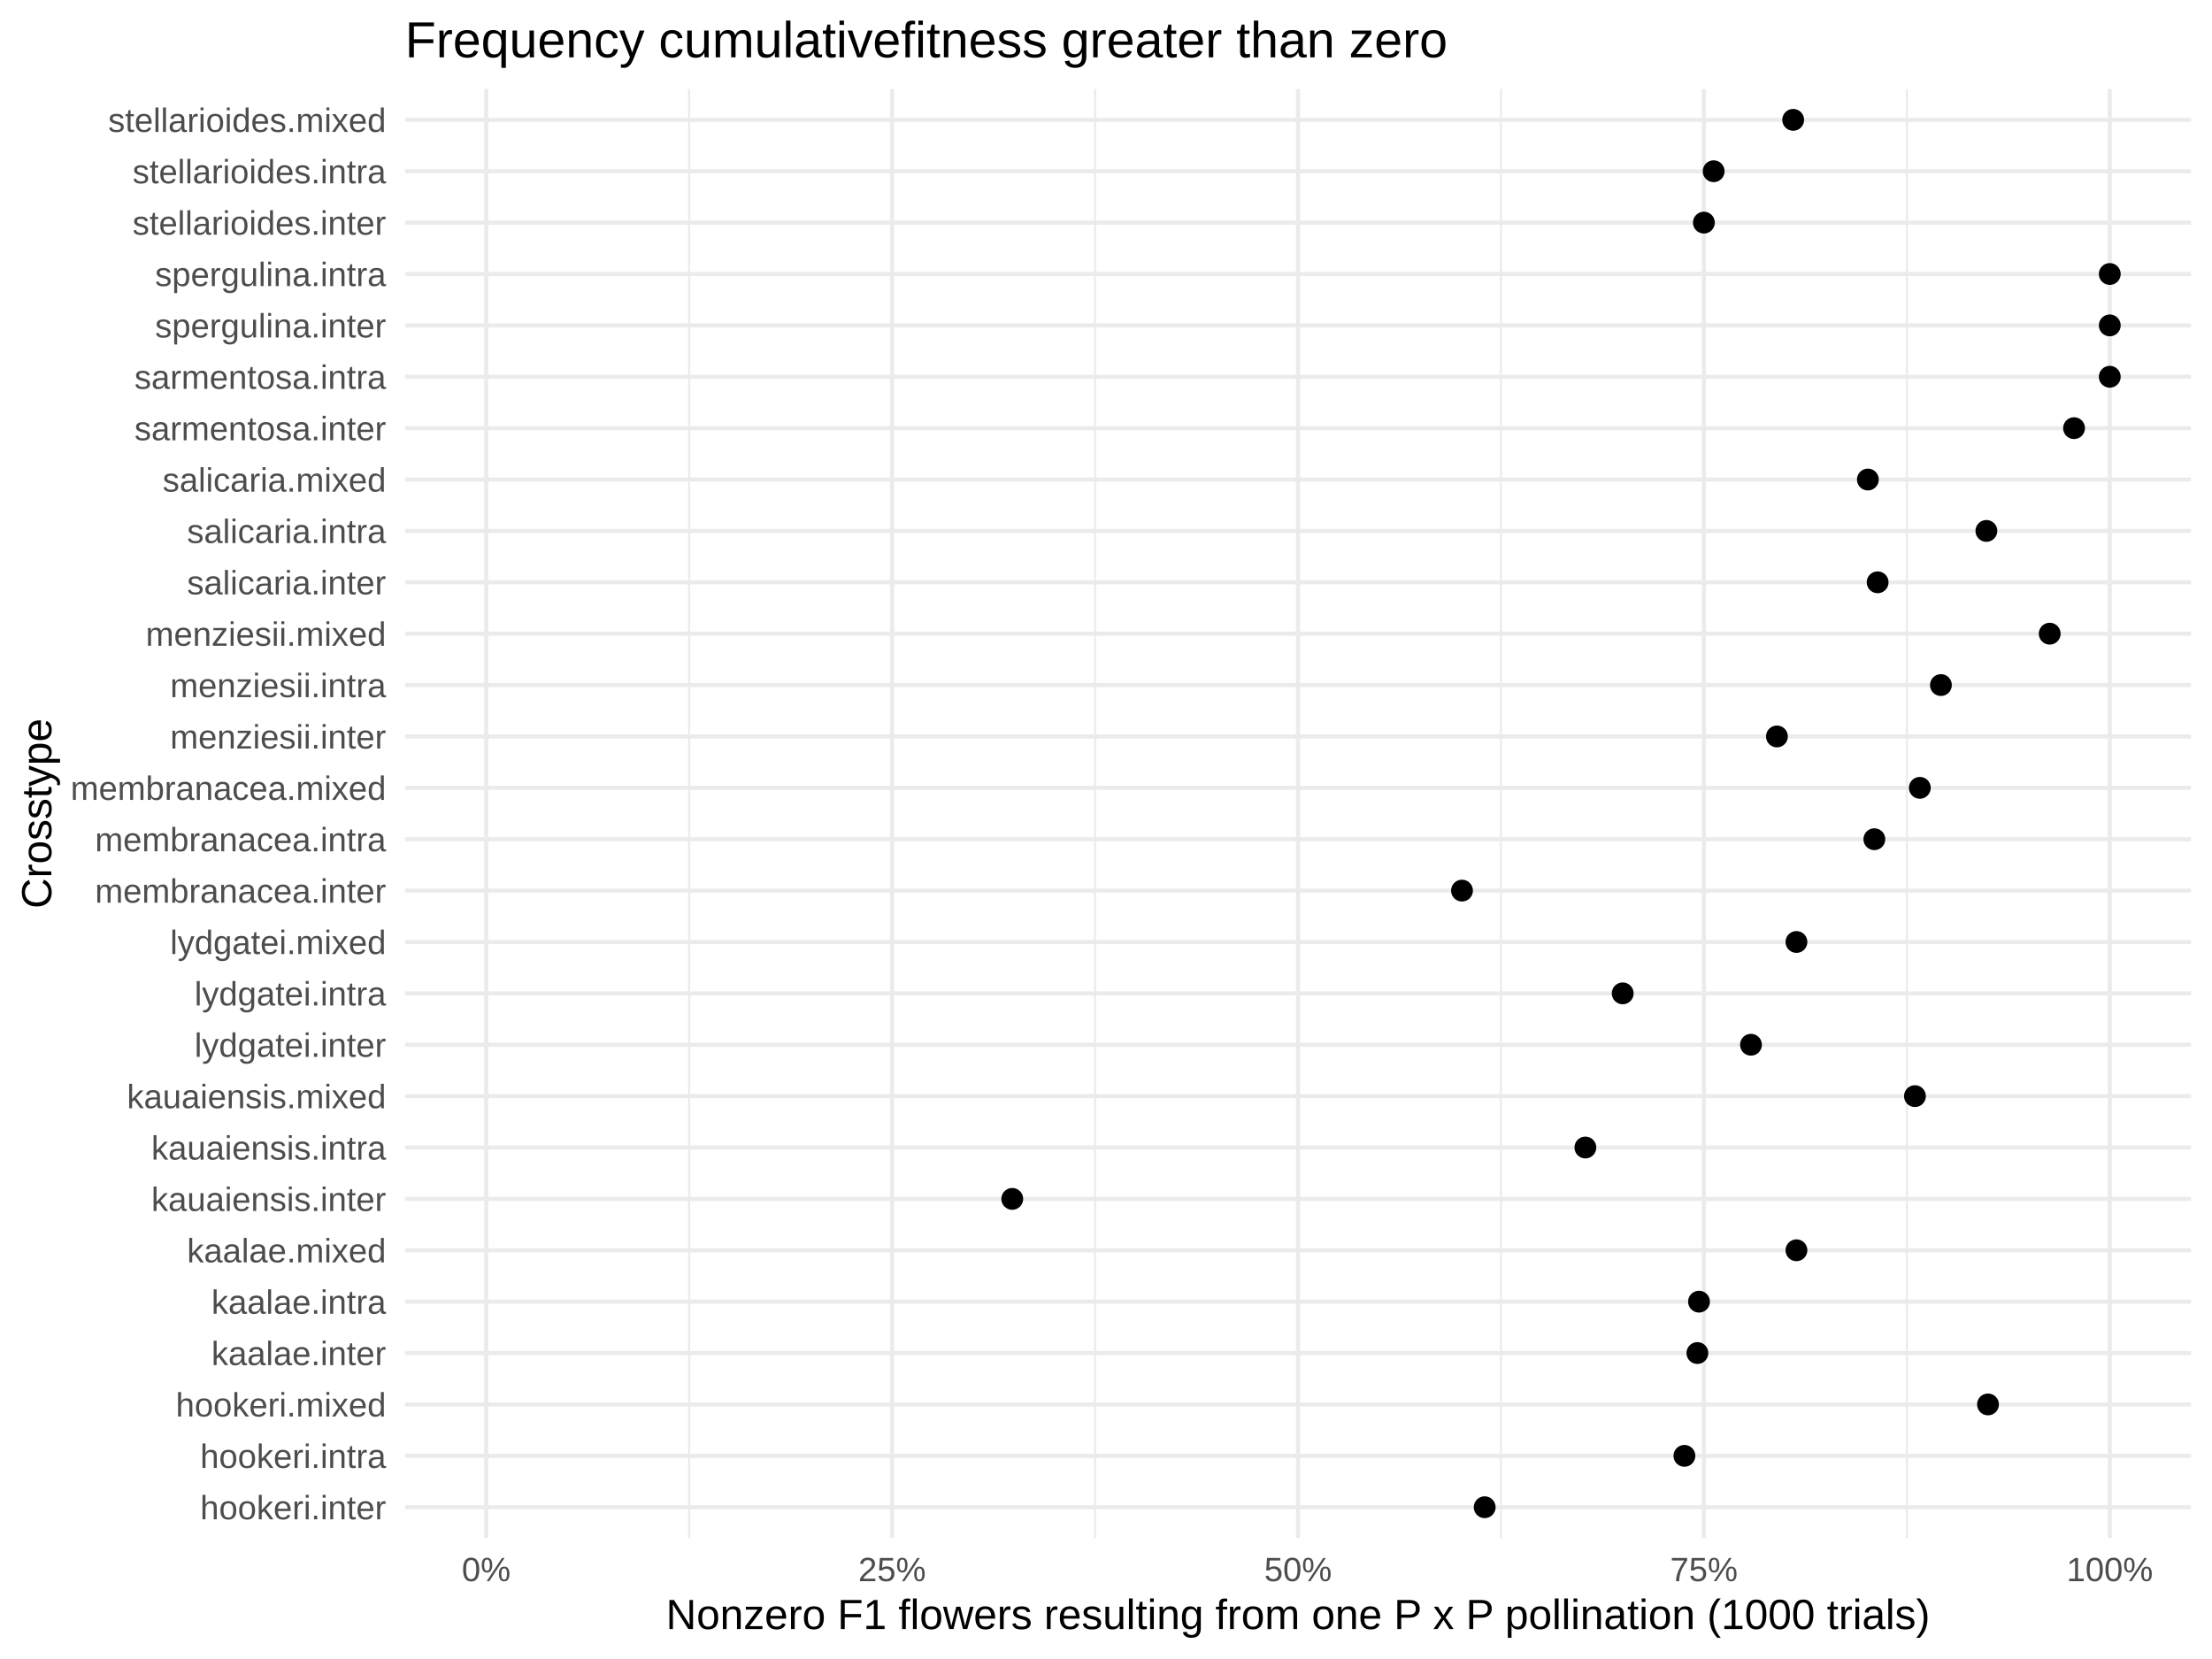
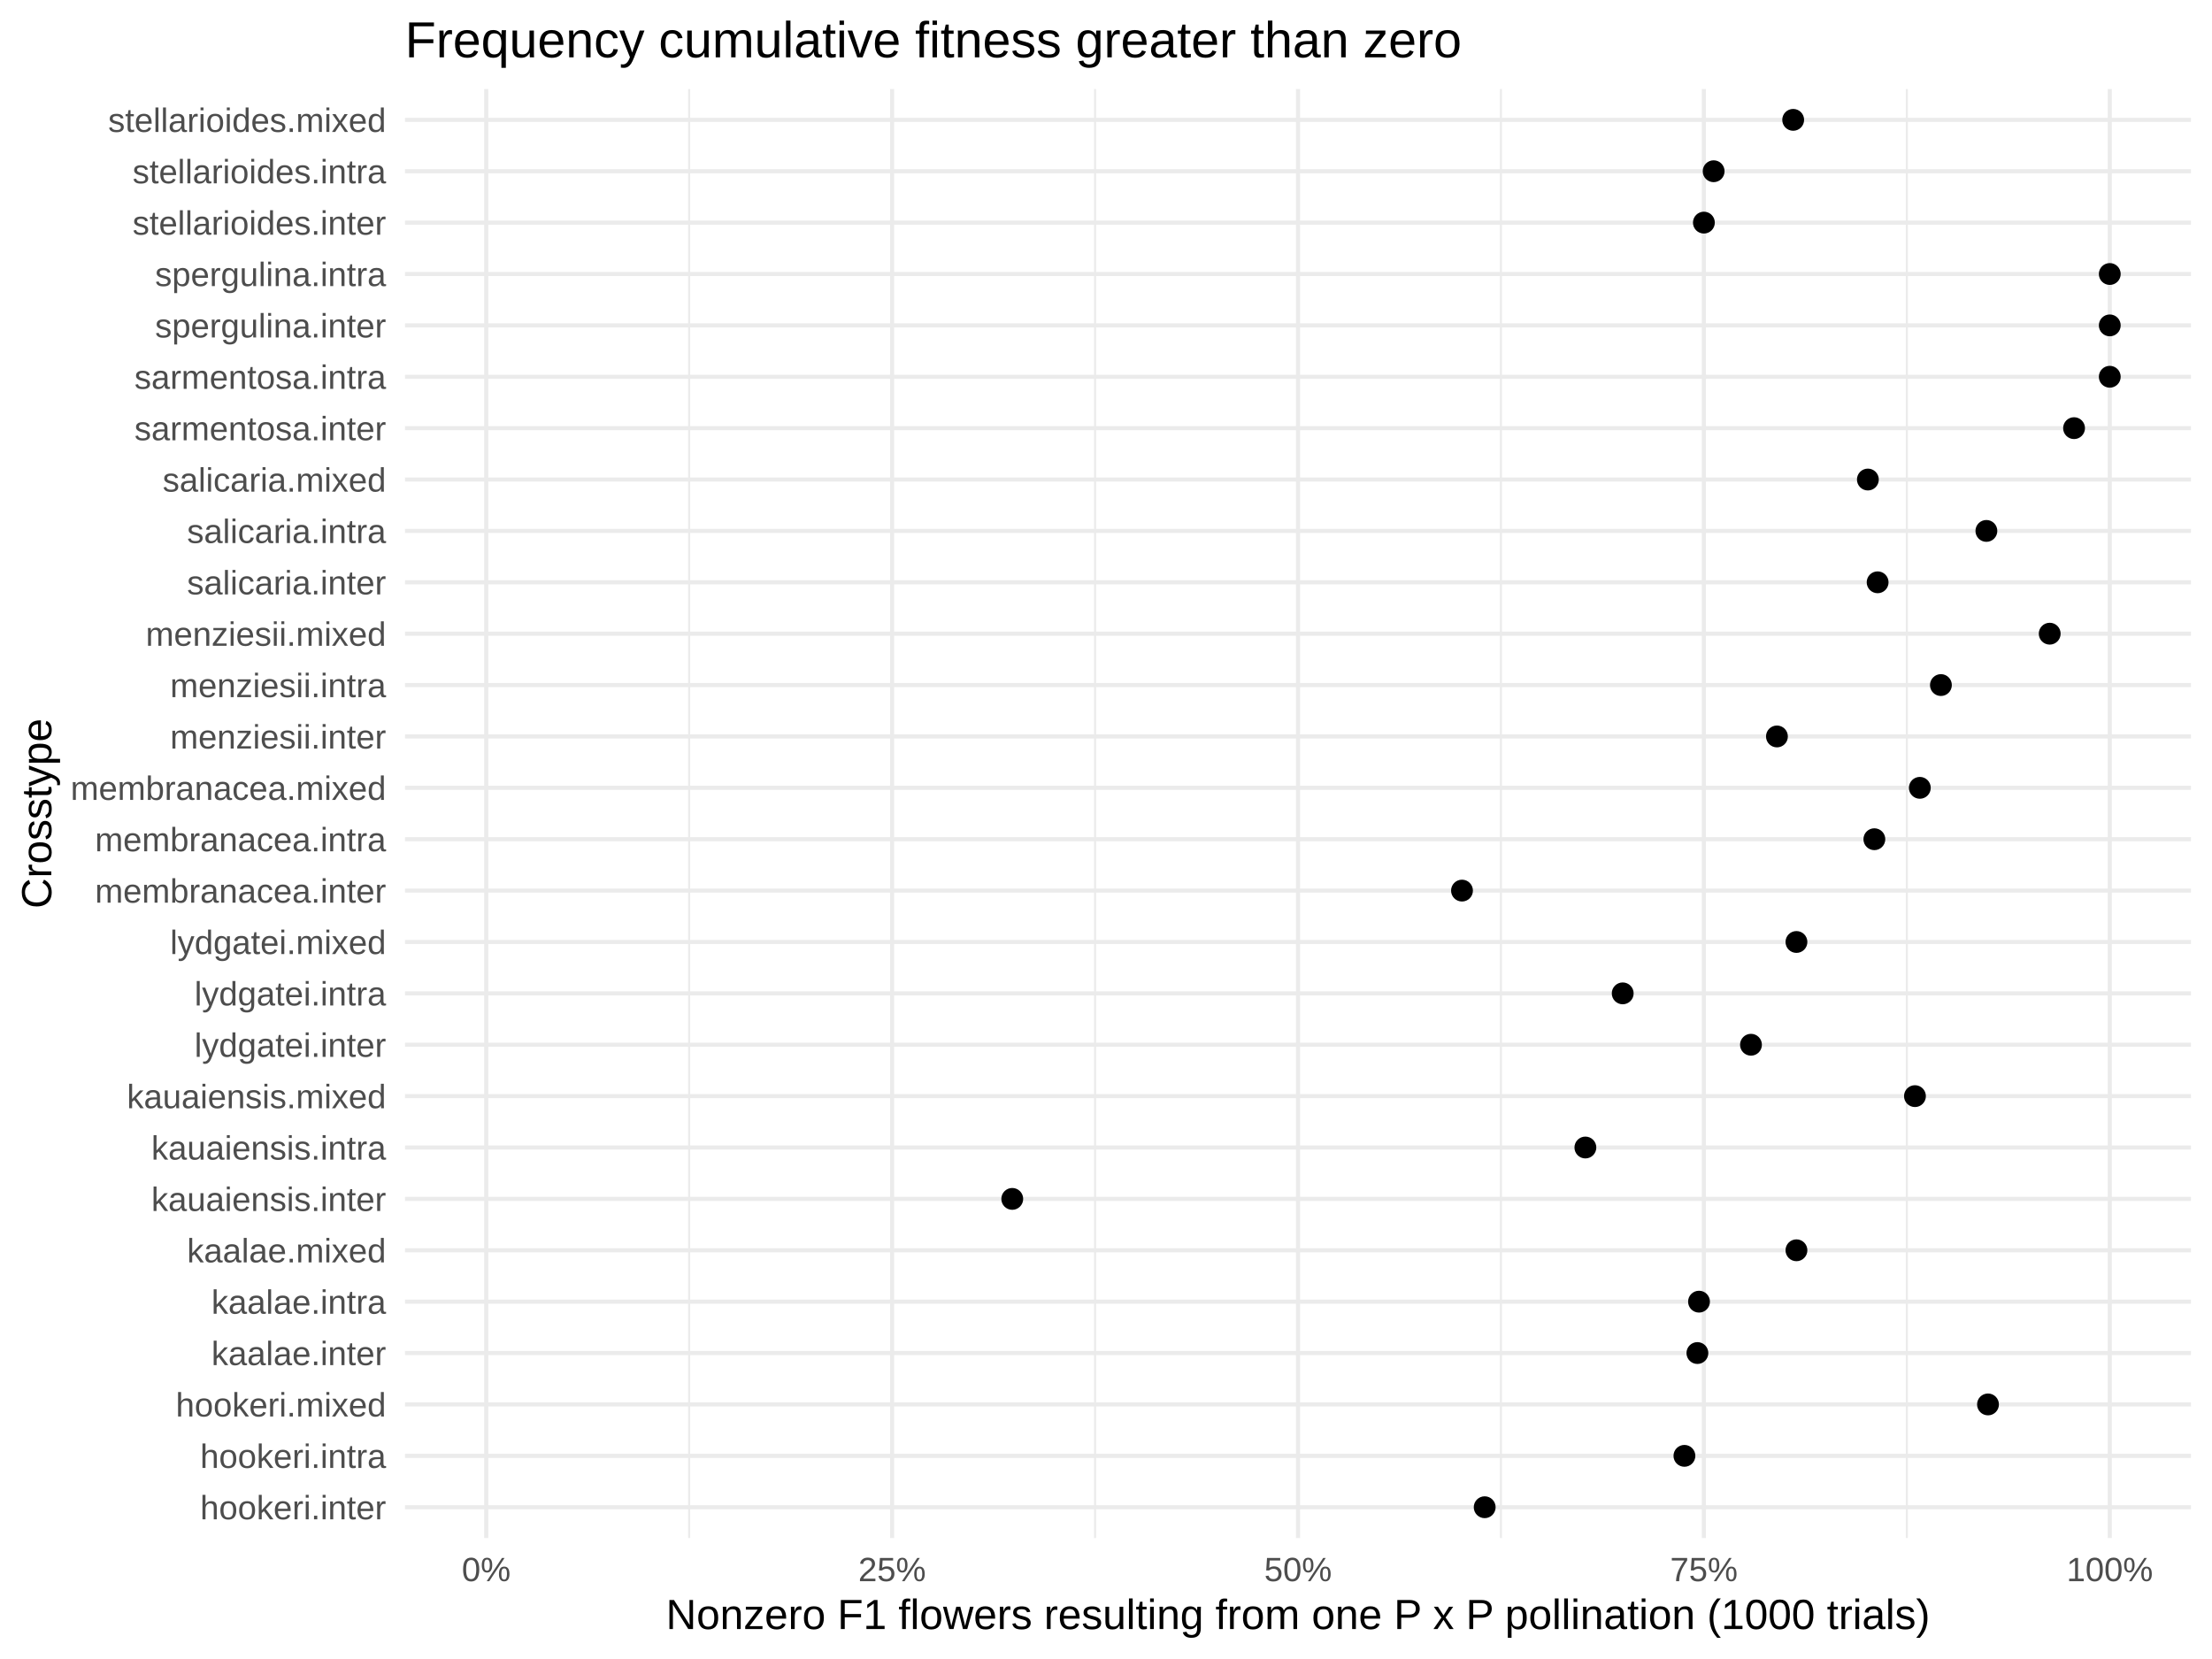
<svg xmlns="http://www.w3.org/2000/svg" width="576.00pt" height="432.00pt" viewBox="0 0 576.00 432.00">
  <g class="svglite">
    <defs>
      <style type="text/css">
    .svglite line, .svglite polyline, .svglite polygon, .svglite path, .svglite rect, .svglite circle {
      fill: none;
      stroke: #000000;
      stroke-linecap: round;
      stroke-linejoin: round;
      stroke-miterlimit: 10.00;
    }
    .svglite text {
      white-space: pre;
    }
    .svglite g.glyphgroup path {
      fill: inherit;
      stroke: none;
    }
  </style>
    </defs>
    <rect width="100%" height="100%" style="stroke: none; fill: #FFFFFF;" />
    <defs>
      <clipPath id="cpMC4wMHw1NzYuMDB8MC4wMHw0MzIuMDA=">
        <rect x="0.00" y="0.00" width="576.00" height="432.00" />
      </clipPath>
    </defs>
    <g clip-path="url(#cpMC4wMHw1NzYuMDB8MC4wMHw0MzIuMDA=)">
</g>
    <defs>
      <clipPath id="cpMTA1LjQ3fDU3MC41MnwyMy4xOHw0MDAuNTA=">
        <rect x="105.47" y="23.18" width="465.05" height="377.33" />
      </clipPath>
    </defs>
    <g clip-path="url(#cpMTA1LjQ3fDU3MC41MnwyMy4xOHw0MDAuNTA=)">
      <polyline points="179.46,400.50 179.46,23.18 " style="stroke-width: 0.53; stroke: #EBEBEB; stroke-linecap: butt;" />
      <polyline points="285.15,400.50 285.15,23.18 " style="stroke-width: 0.53; stroke: #EBEBEB; stroke-linecap: butt;" />
      <polyline points="390.84,400.50 390.84,23.18 " style="stroke-width: 0.53; stroke: #EBEBEB; stroke-linecap: butt;" />
      <polyline points="496.54,400.50 496.54,23.18 " style="stroke-width: 0.53; stroke: #EBEBEB; stroke-linecap: butt;" />
      <polyline points="105.47,392.48 570.52,392.48 " style="stroke-width: 1.07; stroke: #EBEBEB; stroke-linecap: butt;" />
      <polyline points="105.47,379.10 570.52,379.10 " style="stroke-width: 1.07; stroke: #EBEBEB; stroke-linecap: butt;" />
      <polyline points="105.47,365.71 570.52,365.71 " style="stroke-width: 1.07; stroke: #EBEBEB; stroke-linecap: butt;" />
      <polyline points="105.47,352.33 570.52,352.33 " style="stroke-width: 1.07; stroke: #EBEBEB; stroke-linecap: butt;" />
      <polyline points="105.47,338.95 570.52,338.95 " style="stroke-width: 1.07; stroke: #EBEBEB; stroke-linecap: butt;" />
      <polyline points="105.47,325.57 570.52,325.57 " style="stroke-width: 1.07; stroke: #EBEBEB; stroke-linecap: butt;" />
      <polyline points="105.47,312.19 570.52,312.19 " style="stroke-width: 1.07; stroke: #EBEBEB; stroke-linecap: butt;" />
      <polyline points="105.47,298.81 570.52,298.81 " style="stroke-width: 1.07; stroke: #EBEBEB; stroke-linecap: butt;" />
      <polyline points="105.47,285.43 570.52,285.43 " style="stroke-width: 1.07; stroke: #EBEBEB; stroke-linecap: butt;" />
      <polyline points="105.47,272.05 570.52,272.05 " style="stroke-width: 1.07; stroke: #EBEBEB; stroke-linecap: butt;" />
      <polyline points="105.47,258.67 570.52,258.67 " style="stroke-width: 1.07; stroke: #EBEBEB; stroke-linecap: butt;" />
      <polyline points="105.47,245.29 570.52,245.29 " style="stroke-width: 1.07; stroke: #EBEBEB; stroke-linecap: butt;" />
      <polyline points="105.47,231.91 570.52,231.91 " style="stroke-width: 1.07; stroke: #EBEBEB; stroke-linecap: butt;" />
      <polyline points="105.47,218.53 570.52,218.53 " style="stroke-width: 1.07; stroke: #EBEBEB; stroke-linecap: butt;" />
      <polyline points="105.47,205.15 570.52,205.15 " style="stroke-width: 1.07; stroke: #EBEBEB; stroke-linecap: butt;" />
      <polyline points="105.47,191.77 570.52,191.77 " style="stroke-width: 1.07; stroke: #EBEBEB; stroke-linecap: butt;" />
      <polyline points="105.47,178.39 570.52,178.39 " style="stroke-width: 1.07; stroke: #EBEBEB; stroke-linecap: butt;" />
      <polyline points="105.47,165.01 570.52,165.01 " style="stroke-width: 1.07; stroke: #EBEBEB; stroke-linecap: butt;" />
      <polyline points="105.47,151.63 570.52,151.63 " style="stroke-width: 1.07; stroke: #EBEBEB; stroke-linecap: butt;" />
      <polyline points="105.47,138.25 570.52,138.25 " style="stroke-width: 1.07; stroke: #EBEBEB; stroke-linecap: butt;" />
      <polyline points="105.47,124.87 570.52,124.87 " style="stroke-width: 1.07; stroke: #EBEBEB; stroke-linecap: butt;" />
      <polyline points="105.47,111.49 570.52,111.49 " style="stroke-width: 1.07; stroke: #EBEBEB; stroke-linecap: butt;" />
      <polyline points="105.47,98.11 570.52,98.11 " style="stroke-width: 1.07; stroke: #EBEBEB; stroke-linecap: butt;" />
      <polyline points="105.47,84.73 570.52,84.73 " style="stroke-width: 1.07; stroke: #EBEBEB; stroke-linecap: butt;" />
      <polyline points="105.47,71.35 570.52,71.35 " style="stroke-width: 1.07; stroke: #EBEBEB; stroke-linecap: butt;" />
      <polyline points="105.47,57.97 570.52,57.97 " style="stroke-width: 1.07; stroke: #EBEBEB; stroke-linecap: butt;" />
      <polyline points="105.47,44.59 570.52,44.59 " style="stroke-width: 1.07; stroke: #EBEBEB; stroke-linecap: butt;" />
      <polyline points="105.47,31.21 570.52,31.21 " style="stroke-width: 1.07; stroke: #EBEBEB; stroke-linecap: butt;" />
      <polyline points="126.61,400.50 126.61,23.18 " style="stroke-width: 1.07; stroke: #EBEBEB; stroke-linecap: butt;" />
      <polyline points="232.30,400.50 232.30,23.18 " style="stroke-width: 1.07; stroke: #EBEBEB; stroke-linecap: butt;" />
      <polyline points="338.00,400.50 338.00,23.18 " style="stroke-width: 1.07; stroke: #EBEBEB; stroke-linecap: butt;" />
      <polyline points="443.69,400.50 443.69,23.18 " style="stroke-width: 1.07; stroke: #EBEBEB; stroke-linecap: butt;" />
      <polyline points="549.38,400.50 549.38,23.18 " style="stroke-width: 1.07; stroke: #EBEBEB; stroke-linecap: butt;" />
      <circle cx="386.61" cy="392.48" r="2.49" style="stroke-width: 0.71; fill: #000000;" />
      <circle cx="438.62" cy="379.10" r="2.49" style="stroke-width: 0.71; fill: #000000;" />
      <circle cx="517.67" cy="365.71" r="2.49" style="stroke-width: 0.71; fill: #000000;" />
      <circle cx="442.00" cy="352.33" r="2.49" style="stroke-width: 0.71; fill: #000000;" />
      <circle cx="442.42" cy="338.95" r="2.49" style="stroke-width: 0.71; fill: #000000;" />
      <circle cx="467.79" cy="325.57" r="2.49" style="stroke-width: 0.71; fill: #000000;" />
      <circle cx="263.59" cy="312.19" r="2.49" style="stroke-width: 0.71; fill: #000000;" />
      <circle cx="412.83" cy="298.81" r="2.49" style="stroke-width: 0.71; fill: #000000;" />
      <circle cx="498.65" cy="285.43" r="2.49" style="stroke-width: 0.71; fill: #000000;" />
      <circle cx="455.95" cy="272.05" r="2.49" style="stroke-width: 0.71; fill: #000000;" />
      <circle cx="422.55" cy="258.67" r="2.49" style="stroke-width: 0.71; fill: #000000;" />
      <circle cx="467.79" cy="245.29" r="2.49" style="stroke-width: 0.71; fill: #000000;" />
      <circle cx="380.70" cy="231.91" r="2.49" style="stroke-width: 0.71; fill: #000000;" />
      <circle cx="488.08" cy="218.53" r="2.49" style="stroke-width: 0.71; fill: #000000;" />
      <circle cx="499.92" cy="205.15" r="2.49" style="stroke-width: 0.71; fill: #000000;" />
      <circle cx="462.71" cy="191.77" r="2.49" style="stroke-width: 0.71; fill: #000000;" />
      <circle cx="505.41" cy="178.39" r="2.49" style="stroke-width: 0.71; fill: #000000;" />
      <circle cx="533.74" cy="165.01" r="2.49" style="stroke-width: 0.71; fill: #000000;" />
      <circle cx="488.93" cy="151.63" r="2.49" style="stroke-width: 0.71; fill: #000000;" />
      <circle cx="517.25" cy="138.25" r="2.49" style="stroke-width: 0.71; fill: #000000;" />
      <circle cx="486.39" cy="124.87" r="2.49" style="stroke-width: 0.71; fill: #000000;" />
      <circle cx="540.08" cy="111.49" r="2.49" style="stroke-width: 0.71; fill: #000000;" />
      <circle cx="549.38" cy="98.11" r="2.49" style="stroke-width: 0.71; fill: #000000;" />
      <circle cx="549.38" cy="84.73" r="2.49" style="stroke-width: 0.71; fill: #000000;" />
      <circle cx="549.38" cy="71.35" r="2.49" style="stroke-width: 0.71; fill: #000000;" />
      <circle cx="443.69" cy="57.97" r="2.49" style="stroke-width: 0.71; fill: #000000;" />
      <circle cx="446.23" cy="44.59" r="2.49" style="stroke-width: 0.71; fill: #000000;" />
      <circle cx="466.94" cy="31.21" r="2.49" style="stroke-width: 0.71; fill: #000000;" />
    </g>
    <g clip-path="url(#cpMC4wMHw1NzYuMDB8MC4wMHw0MzIuMDA=)">
      <text x="100.54" y="395.63" text-anchor="end" style="font-size: 8.80px;fill: #4D4D4D; font-family: &quot;Arial&quot;;">hookeri.inter</text>
      <text x="100.54" y="382.25" text-anchor="end" style="font-size: 8.80px;fill: #4D4D4D; font-family: &quot;Arial&quot;;">hookeri.intra</text>
      <text x="100.54" y="368.86" text-anchor="end" style="font-size: 8.80px;fill: #4D4D4D; font-family: &quot;Arial&quot;;">hookeri.mixed</text>
      <text x="100.54" y="355.48" text-anchor="end" style="font-size: 8.80px;fill: #4D4D4D; font-family: &quot;Arial&quot;;">kaalae.inter</text>
      <text x="100.54" y="342.10" text-anchor="end" style="font-size: 8.80px;fill: #4D4D4D; font-family: &quot;Arial&quot;;">kaalae.intra</text>
      <text x="100.54" y="328.72" text-anchor="end" style="font-size: 8.80px;fill: #4D4D4D; font-family: &quot;Arial&quot;;">kaalae.mixed</text>
      <text x="100.54" y="315.34" text-anchor="end" style="font-size: 8.80px;fill: #4D4D4D; font-family: &quot;Arial&quot;;">kauaiensis.inter</text>
      <text x="100.54" y="301.96" text-anchor="end" style="font-size: 8.80px;fill: #4D4D4D; font-family: &quot;Arial&quot;;">kauaiensis.intra</text>
      <text x="100.54" y="288.58" text-anchor="end" style="font-size: 8.80px;fill: #4D4D4D; font-family: &quot;Arial&quot;;">kauaiensis.mixed</text>
      <text x="100.54" y="275.20" text-anchor="end" style="font-size: 8.80px;fill: #4D4D4D; font-family: &quot;Arial&quot;;">lydgatei.inter</text>
      <text x="100.54" y="261.82" text-anchor="end" style="font-size: 8.80px;fill: #4D4D4D; font-family: &quot;Arial&quot;;">lydgatei.intra</text>
      <text x="100.54" y="248.44" text-anchor="end" style="font-size: 8.80px;fill: #4D4D4D; font-family: &quot;Arial&quot;;">lydgatei.mixed</text>
      <text x="100.54" y="235.06" text-anchor="end" style="font-size: 8.80px;fill: #4D4D4D; font-family: &quot;Arial&quot;;">membranacea.inter</text>
      <text x="100.54" y="221.68" text-anchor="end" style="font-size: 8.80px;fill: #4D4D4D; font-family: &quot;Arial&quot;;">membranacea.intra</text>
      <text x="100.54" y="208.30" text-anchor="end" style="font-size: 8.80px;fill: #4D4D4D; font-family: &quot;Arial&quot;;">membranacea.mixed</text>
      <text x="100.54" y="194.92" text-anchor="end" style="font-size: 8.80px;fill: #4D4D4D; font-family: &quot;Arial&quot;;">menziesii.inter</text>
      <text x="100.54" y="181.54" text-anchor="end" style="font-size: 8.80px;fill: #4D4D4D; font-family: &quot;Arial&quot;;">menziesii.intra</text>
      <text x="100.54" y="168.16" text-anchor="end" style="font-size: 8.80px;fill: #4D4D4D; font-family: &quot;Arial&quot;;">menziesii.mixed</text>
      <text x="100.54" y="154.78" text-anchor="end" style="font-size: 8.80px;fill: #4D4D4D; font-family: &quot;Arial&quot;;">salicaria.inter</text>
      <text x="100.54" y="141.40" text-anchor="end" style="font-size: 8.80px;fill: #4D4D4D; font-family: &quot;Arial&quot;;">salicaria.intra</text>
      <text x="100.54" y="128.02" text-anchor="end" style="font-size: 8.80px;fill: #4D4D4D; font-family: &quot;Arial&quot;;">salicaria.mixed</text>
      <text x="100.54" y="114.64" text-anchor="end" style="font-size: 8.80px;fill: #4D4D4D; font-family: &quot;Arial&quot;;">sarmentosa.inter</text>
      <text x="100.54" y="101.26" text-anchor="end" style="font-size: 8.80px;fill: #4D4D4D; font-family: &quot;Arial&quot;;">sarmentosa.intra</text>
      <text x="100.54" y="87.88" text-anchor="end" style="font-size: 8.80px;fill: #4D4D4D; font-family: &quot;Arial&quot;;">spergulina.inter</text>
      <text x="100.54" y="74.50" text-anchor="end" style="font-size: 8.80px;fill: #4D4D4D; font-family: &quot;Arial&quot;;">spergulina.intra</text>
      <text x="100.54" y="61.12" text-anchor="end" style="font-size: 8.80px;fill: #4D4D4D; font-family: &quot;Arial&quot;;">stellarioides.inter</text>
      <text x="100.54" y="47.74" text-anchor="end" style="font-size: 8.80px;fill: #4D4D4D; font-family: &quot;Arial&quot;;">stellarioides.intra</text>
      <text x="100.54" y="34.36" text-anchor="end" style="font-size: 8.80px;fill: #4D4D4D; font-family: &quot;Arial&quot;;">stellarioides.mixed</text>
      <text x="126.61" y="411.74" text-anchor="middle" style="font-size: 8.80px;fill: #4D4D4D; font-family: &quot;Arial&quot;;">0%</text>
      <text x="232.30" y="411.74" text-anchor="middle" style="font-size: 8.80px;fill: #4D4D4D; font-family: &quot;Arial&quot;;">25%</text>
      <text x="338.00" y="411.74" text-anchor="middle" style="font-size: 8.80px;fill: #4D4D4D; font-family: &quot;Arial&quot;;">50%</text>
      <text x="443.69" y="411.74" text-anchor="middle" style="font-size: 8.80px;fill: #4D4D4D; font-family: &quot;Arial&quot;;">75%</text>
      <text x="549.38" y="411.74" text-anchor="middle" style="font-size: 8.80px;fill: #4D4D4D; font-family: &quot;Arial&quot;;">100%</text>
      <text x="338.00" y="424.20" text-anchor="middle" style="font-size: 11.00px; font-family: &quot;Arial&quot;;">Nonzero F1 flowers resulting from one P x P pollination (1000 trials)</text>
      <text transform="translate(13.36,211.84) rotate(-90)" text-anchor="middle" style="font-size: 11.00px; font-family: &quot;Arial&quot;;">Crosstype</text>
-       <text x="105.47" y="14.93" style="font-size: 13.20px; font-family: &quot;Arial&quot;;">Frequency cumulativefitness greater than zero</text>
+       <text x="105.47" y="14.93" style="font-size: 13.20px; font-family: &quot;Arial&quot;;">Frequency cumulative fitness greater than zero</text>
    </g>
  </g>
</svg>
